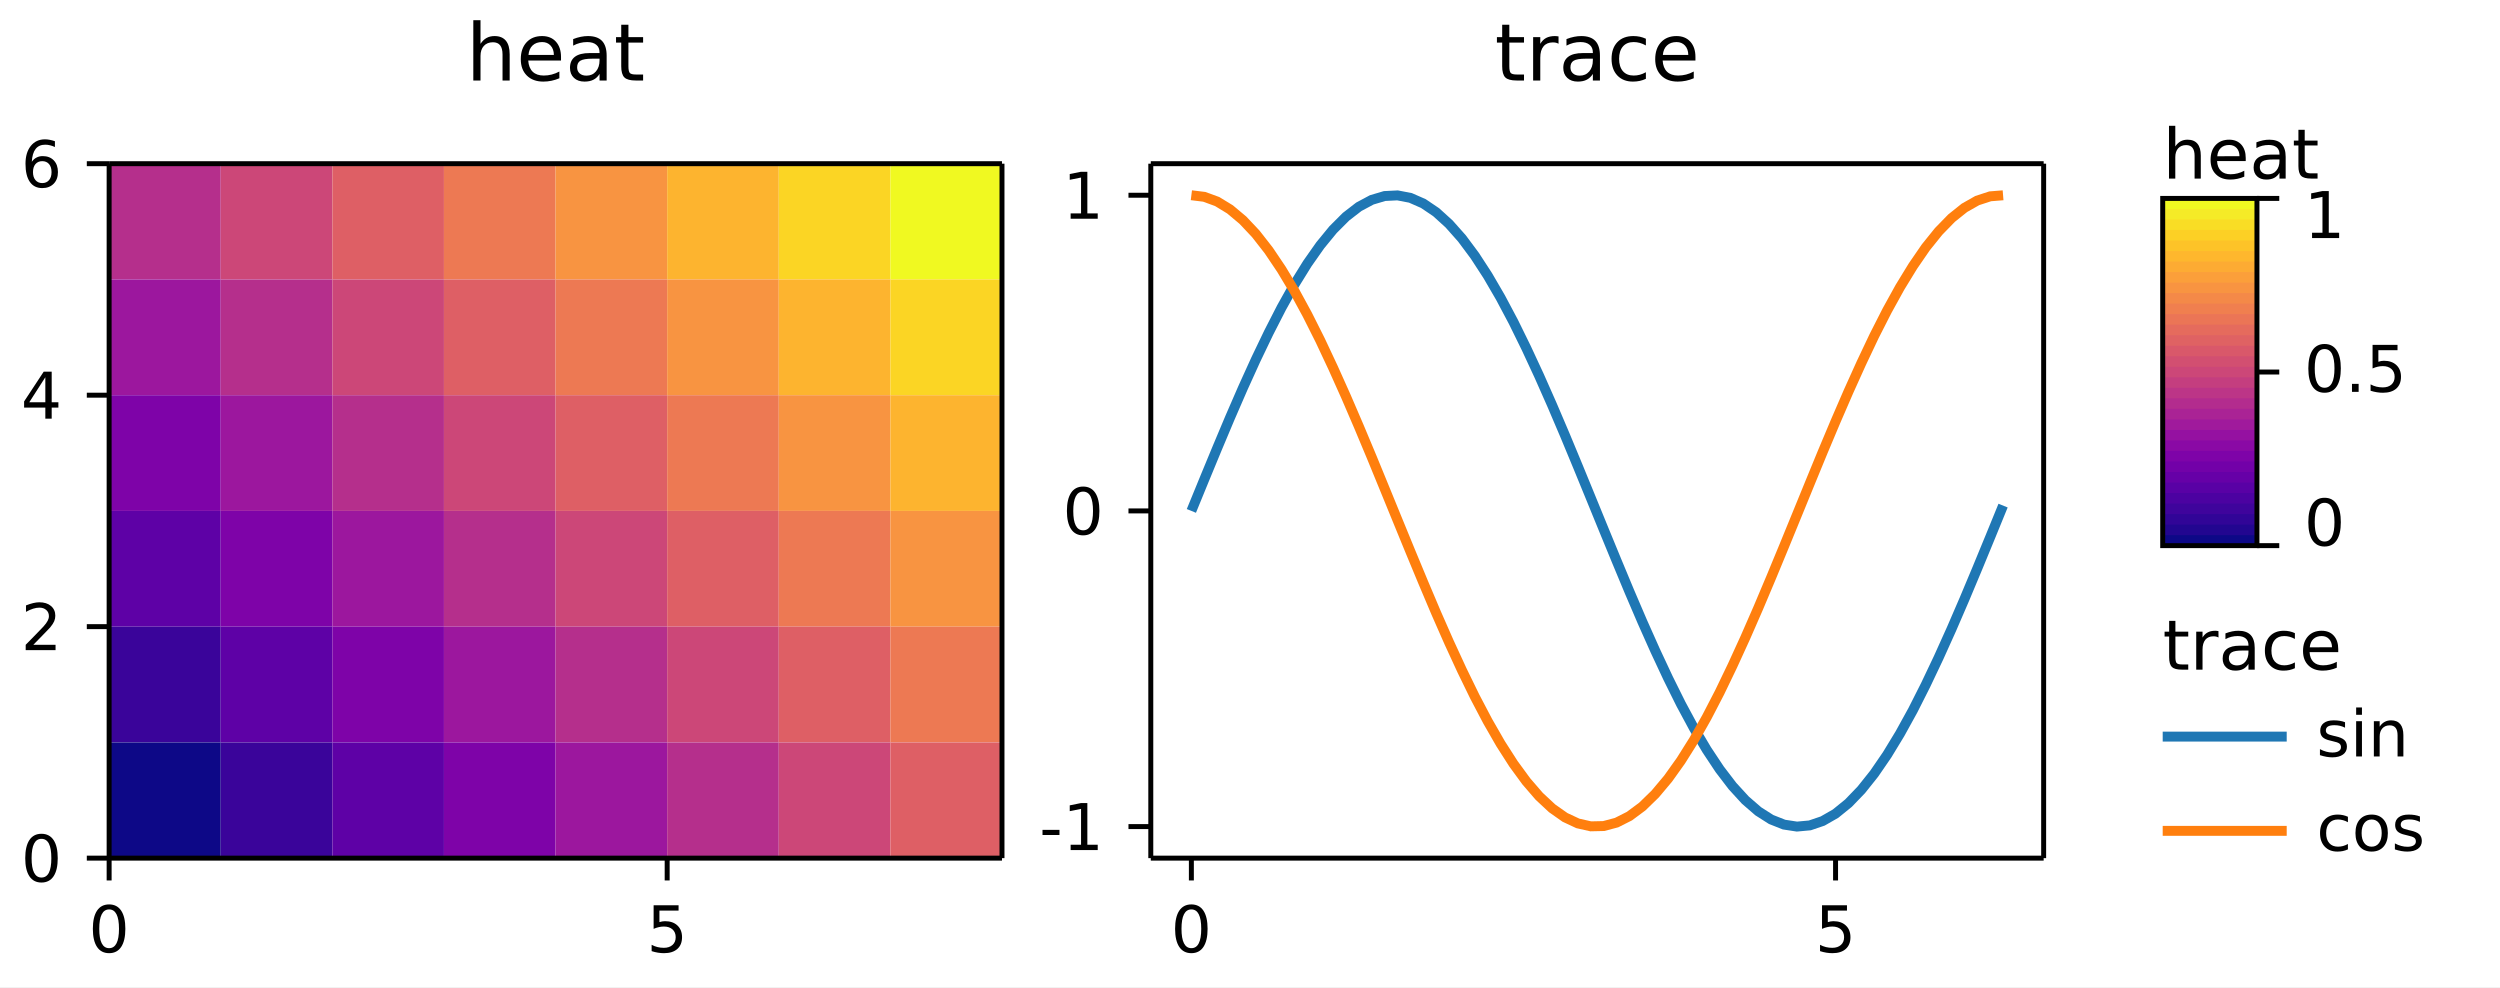
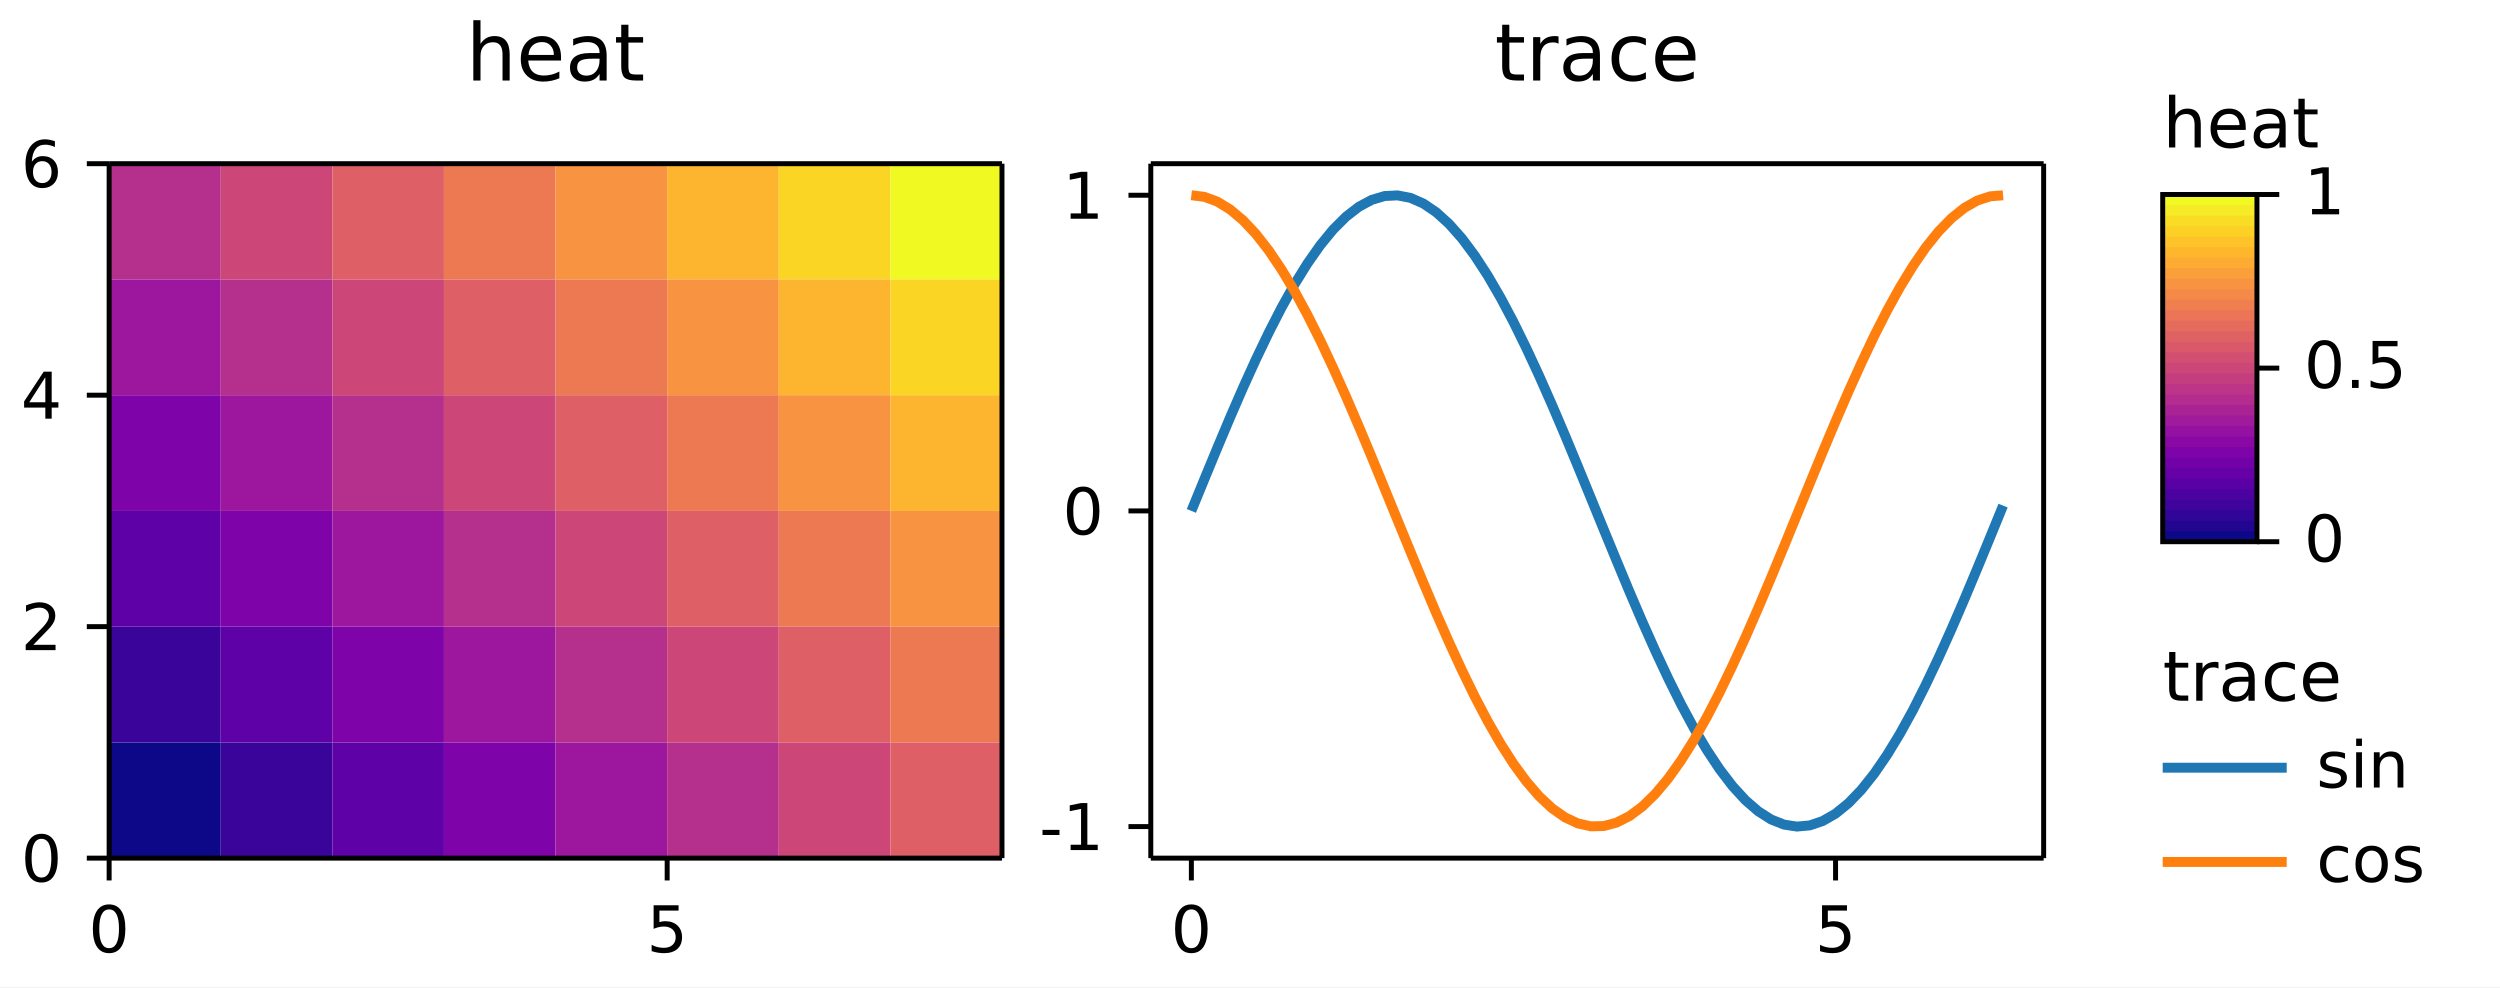
- <svg xmlns="http://www.w3.org/2000/svg" width="504" height="199" viewBox="0 0 504 199" font-family="DejaVu Sans, Bitstream Vera Sans, Verdana, Arial, sans-serif" font-size="11" data-plotlet-version="0.6.2" data-plotlet-schema="2" data-plotlet-kind="layout">
+ <svg xmlns="http://www.w3.org/2000/svg" width="504" height="199" viewBox="0 0 504 199" font-family="DejaVu Sans, Bitstream Vera Sans, Verdana, Arial, sans-serif" font-size="11" data-plotlet-version="0.6.4" data-plotlet-schema="2" data-plotlet-kind="layout">
  <rect width="504" height="199" fill="#fff" />
  <g transform="translate(4,4)">
    <g transform="translate(18.00,29.00)" data-plotlet-kind="panel" data-plotlet-title="heat" data-plotlet-xscale="linear" data-plotlet-yscale="linear" data-plotlet-xlim="0,8" data-plotlet-ylim="0,6" data-plotlet-panel-bbox="4,4,198,191" data-plotlet-data-area="18,29,180,140">
      <svg x="0" y="0" width="180" height="140" overflow="hidden">
        <g class="plotlet-artist" data-plotlet-type="image_cmap" data-plotlet-index="0" data-plotlet-rows="6" data-plotlet-cols="8" data-plotlet-vmin="0" data-plotlet-vmax="1" data-plotlet-cmap="plasma" data-plotlet-data-encoding="rects">
          <rect x="0.00" y="0.00" width="22.50" height="23.33" fill="rgb(181,47,140)" />
          <rect x="22.50" y="0.00" width="22.50" height="23.33" fill="rgb(204,71,120)" />
          <rect x="45.00" y="0.00" width="22.50" height="23.33" fill="rgb(222,95,101)" />
          <rect x="67.50" y="0.00" width="22.50" height="23.33" fill="rgb(237,121,83)" />
          <rect x="90.00" y="0.00" width="22.50" height="23.33" fill="rgb(248,148,65)" />
          <rect x="112.50" y="0.00" width="22.50" height="23.33" fill="rgb(253,180,47)" />
          <rect x="135.00" y="0.00" width="22.50" height="23.33" fill="rgb(251,213,36)" />
          <rect x="157.50" y="0.00" width="22.50" height="23.33" fill="rgb(240,249,33)" />
          <rect x="0.00" y="23.33" width="22.50" height="23.33" fill="rgb(156,23,158)" />
          <rect x="22.50" y="23.33" width="22.50" height="23.33" fill="rgb(181,47,140)" />
          <rect x="45.00" y="23.33" width="22.50" height="23.33" fill="rgb(204,71,120)" />
          <rect x="67.50" y="23.33" width="22.50" height="23.33" fill="rgb(222,95,101)" />
          <rect x="90.00" y="23.33" width="22.50" height="23.33" fill="rgb(237,121,83)" />
          <rect x="112.50" y="23.33" width="22.50" height="23.33" fill="rgb(248,148,65)" />
          <rect x="135.00" y="23.33" width="22.50" height="23.33" fill="rgb(253,180,47)" />
          <rect x="157.50" y="23.33" width="22.50" height="23.33" fill="rgb(251,213,36)" />
          <rect x="0.00" y="46.67" width="22.50" height="23.33" fill="rgb(126,3,168)" />
          <rect x="22.50" y="46.67" width="22.50" height="23.33" fill="rgb(156,23,158)" />
          <rect x="45.00" y="46.67" width="22.50" height="23.33" fill="rgb(181,47,140)" />
          <rect x="67.50" y="46.67" width="22.50" height="23.33" fill="rgb(204,71,120)" />
          <rect x="90.00" y="46.67" width="22.50" height="23.33" fill="rgb(222,95,101)" />
          <rect x="112.50" y="46.67" width="22.50" height="23.33" fill="rgb(237,121,83)" />
          <rect x="135.00" y="46.67" width="22.50" height="23.33" fill="rgb(248,148,65)" />
          <rect x="157.50" y="46.67" width="22.50" height="23.33" fill="rgb(253,180,47)" />
          <rect x="0.00" y="70.00" width="22.50" height="23.33" fill="rgb(94,1,166)" />
          <rect x="22.50" y="70.00" width="22.50" height="23.33" fill="rgb(126,3,168)" />
          <rect x="45.00" y="70.00" width="22.50" height="23.33" fill="rgb(156,23,158)" />
          <rect x="67.50" y="70.00" width="22.50" height="23.33" fill="rgb(181,47,140)" />
          <rect x="90.00" y="70.00" width="22.50" height="23.33" fill="rgb(204,71,120)" />
          <rect x="112.50" y="70.00" width="22.50" height="23.33" fill="rgb(222,95,101)" />
          <rect x="135.00" y="70.00" width="22.50" height="23.33" fill="rgb(237,121,83)" />
          <rect x="157.50" y="70.00" width="22.50" height="23.33" fill="rgb(248,148,65)" />
          <rect x="0.00" y="93.33" width="22.50" height="23.33" fill="rgb(58,4,154)" />
          <rect x="22.50" y="93.33" width="22.50" height="23.33" fill="rgb(94,1,166)" />
          <rect x="45.00" y="93.33" width="22.50" height="23.33" fill="rgb(126,3,168)" />
          <rect x="67.50" y="93.33" width="22.50" height="23.33" fill="rgb(156,23,158)" />
          <rect x="90.00" y="93.33" width="22.50" height="23.33" fill="rgb(181,47,140)" />
          <rect x="112.50" y="93.33" width="22.50" height="23.33" fill="rgb(204,71,120)" />
          <rect x="135.00" y="93.33" width="22.50" height="23.33" fill="rgb(222,95,101)" />
          <rect x="157.50" y="93.33" width="22.50" height="23.33" fill="rgb(237,121,83)" />
          <rect x="0.00" y="116.67" width="22.50" height="23.33" fill="rgb(13,8,135)" />
          <rect x="22.50" y="116.67" width="22.50" height="23.33" fill="rgb(58,4,154)" />
          <rect x="45.00" y="116.67" width="22.50" height="23.33" fill="rgb(94,1,166)" />
          <rect x="67.50" y="116.67" width="22.50" height="23.33" fill="rgb(126,3,168)" />
          <rect x="90.00" y="116.67" width="22.50" height="23.33" fill="rgb(156,23,158)" />
          <rect x="112.50" y="116.67" width="22.50" height="23.33" fill="rgb(181,47,140)" />
          <rect x="135.00" y="116.67" width="22.50" height="23.33" fill="rgb(204,71,120)" />
          <rect x="157.50" y="116.67" width="22.50" height="23.33" fill="rgb(222,95,101)" />
        </g>
      </svg>
      <line x1="0.00" x2="180.00" y1="0.00" y2="0.00" stroke="#000000" stroke-width="1.00" />
      <line x1="0.00" x2="180.00" y1="140.00" y2="140.00" stroke="#000000" stroke-width="1.00" />
      <line x1="0.00" x2="0.00" y1="0.00" y2="140.00" stroke="#000000" stroke-width="1.00" />
      <line x1="180.00" x2="180.00" y1="0.00" y2="140.00" stroke="#000000" stroke-width="1.00" />
      <line x1="0.00" x2="0.00" y1="140.00" y2="144.50" stroke="#000000" stroke-width="1.00" />
      <path d="M-0.00 150.34Q-0.99 150.34 -1.49 151.32Q-1.99 152.29 -1.99 154.25Q-1.99 156.20 -1.49 157.17Q-0.99 158.15 -0.00 158.15Q0.99 158.15 1.49 157.17Q1.99 156.20 1.99 154.25Q1.99 152.29 1.49 151.32Q0.99 150.34 -0.00 150.34ZM-0.00 149.33Q1.59 149.33 2.43 150.59Q3.27 151.85 3.27 154.25Q3.27 156.64 2.43 157.90Q1.59 159.16 -0.00 159.16Q-1.60 159.16 -2.44 157.90Q-3.28 156.64 -3.28 154.25Q-3.28 151.85 -2.44 150.59Q-1.60 149.33 -0.00 149.33Z" fill="#000" />
      <line x1="112.50" x2="112.50" y1="140.00" y2="144.50" stroke="#000000" stroke-width="1.00" />
      <path d="M109.77 149.50H114.80V150.58H110.94V152.90Q111.22 152.81 111.50 152.76Q111.78 152.71 112.06 152.71Q113.65 152.71 114.57 153.58Q115.50 154.45 115.50 155.94Q115.50 157.47 114.55 158.31Q113.59 159.16 111.86 159.16Q111.27 159.16 110.65 159.06Q110.03 158.96 109.37 158.75V157.47Q109.94 157.78 110.55 157.93Q111.16 158.08 111.84 158.08Q112.93 158.08 113.58 157.50Q114.22 156.93 114.22 155.94Q114.22 154.95 113.58 154.37Q112.93 153.79 111.84 153.79Q111.32 153.79 110.81 153.91Q110.30 154.02 109.77 154.26Z" fill="#000" />
      <line x1="0.00" x2="-4.50" y1="140.00" y2="140.00" stroke="#000000" stroke-width="1.00" />
      <path d="M-13.64 136.11Q-14.63 136.11 -15.13 137.08Q-15.63 138.05 -15.63 140.01Q-15.63 141.96 -15.13 142.93Q-14.63 143.91 -13.64 143.91Q-12.64 143.91 -12.14 142.93Q-11.65 141.96 -11.65 140.01Q-11.65 138.05 -12.14 137.08Q-12.64 136.11 -13.64 136.11ZM-13.64 135.09Q-12.05 135.09 -11.20 136.35Q-10.36 137.61 -10.36 140.01Q-10.36 142.40 -11.20 143.66Q-12.05 144.92 -13.64 144.92Q-15.23 144.92 -16.07 143.66Q-16.91 142.40 -16.91 140.01Q-16.91 137.61 -16.07 136.35Q-15.23 135.09 -13.64 135.09Z" fill="#000" />
      <line x1="0.00" x2="-4.50" y1="93.33" y2="93.33" stroke="#000000" stroke-width="1.00" />
      <path d="M-15.28 96.99H-10.80V98.07H-16.82V96.99Q-16.09 96.24 -14.83 94.96Q-13.57 93.69 -13.25 93.32Q-12.63 92.63 -12.39 92.15Q-12.14 91.67 -12.14 91.21Q-12.14 90.45 -12.67 89.98Q-13.20 89.50 -14.05 89.50Q-14.65 89.50 -15.32 89.71Q-15.99 89.92 -16.76 90.35V89.05Q-15.98 88.74 -15.31 88.58Q-14.64 88.42 -14.08 88.42Q-12.60 88.42 -11.73 89.16Q-10.85 89.90 -10.85 91.13Q-10.85 91.71 -11.07 92.24Q-11.29 92.76 -11.87 93.47Q-12.03 93.65 -12.88 94.53Q-13.73 95.41 -15.28 96.99Z" fill="#000" />
      <line x1="0.00" x2="-4.50" y1="46.67" y2="46.67" stroke="#000000" stroke-width="1.00" />
      <path d="M-12.86 43.05 -16.10 48.10H-12.86ZM-13.19 41.93H-11.58V48.10H-10.23V49.17H-11.58V51.41H-12.86V49.17H-17.14V47.93Z" fill="#000" />
      <line x1="0.00" x2="-4.50" y1="0.00" y2="0.00" stroke="#000000" stroke-width="1.00" />
      <path d="M-13.48 -0.51Q-14.34 -0.51 -14.85 0.08Q-15.35 0.67 -15.35 1.70Q-15.35 2.72 -14.85 3.31Q-14.34 3.91 -13.48 3.91Q-12.62 3.91 -12.11 3.31Q-11.61 2.72 -11.61 1.70Q-11.61 0.67 -12.11 0.08Q-12.62 -0.51 -13.48 -0.51ZM-10.93 -4.53V-3.36Q-11.42 -3.59 -11.91 -3.71Q-12.40 -3.83 -12.88 -3.83Q-14.15 -3.83 -14.82 -2.97Q-15.49 -2.12 -15.59 -0.38Q-15.21 -0.94 -14.65 -1.23Q-14.08 -1.53 -13.40 -1.53Q-11.98 -1.53 -11.15 -0.66Q-10.32 0.21 -10.32 1.70Q-10.32 3.16 -11.18 4.04Q-12.05 4.92 -13.48 4.92Q-15.12 4.92 -15.99 3.66Q-16.86 2.40 -16.86 0.01Q-16.86 -2.24 -15.80 -3.57Q-14.73 -4.91 -12.93 -4.91Q-12.45 -4.91 -11.96 -4.81Q-11.47 -4.72 -10.93 -4.53Z" fill="#000" />
      <path d="M80.75 -22.05V-16.77H79.31V-22.01Q79.31 -23.25 78.83 -23.87Q78.34 -24.48 77.38 -24.48Q76.21 -24.48 75.54 -23.74Q74.87 -23.00 74.87 -21.72V-16.77H73.42V-28.93H74.87V-24.16Q75.38 -24.95 76.08 -25.34Q76.78 -25.73 77.70 -25.73Q79.20 -25.73 79.98 -24.80Q80.75 -23.87 80.75 -22.05ZM91.10 -21.51V-20.80H84.49Q84.59 -19.32 85.39 -18.54Q86.19 -17.77 87.62 -17.77Q88.45 -17.77 89.22 -17.97Q90.00 -18.17 90.77 -18.58V-17.22Q89.99 -16.89 89.18 -16.72Q88.37 -16.55 87.53 -16.55Q85.44 -16.55 84.21 -17.77Q82.99 -18.98 82.99 -21.06Q82.99 -23.21 84.15 -24.47Q85.31 -25.73 87.28 -25.73Q89.05 -25.73 90.07 -24.60Q91.10 -23.46 91.10 -21.51ZM89.66 -21.93Q89.65 -23.11 89.00 -23.81Q88.36 -24.52 87.30 -24.52Q86.09 -24.52 85.37 -23.84Q84.65 -23.16 84.54 -21.92ZM97.44 -21.17Q95.70 -21.17 95.02 -20.77Q94.35 -20.38 94.35 -19.41Q94.35 -18.65 94.86 -18.20Q95.36 -17.75 96.23 -17.75Q97.42 -17.75 98.14 -18.60Q98.87 -19.45 98.87 -20.85V-21.17ZM100.30 -21.77V-16.77H98.87V-18.10Q98.38 -17.30 97.64 -16.93Q96.91 -16.55 95.84 -16.55Q94.50 -16.55 93.71 -17.30Q92.91 -18.05 92.91 -19.32Q92.91 -20.80 93.90 -21.55Q94.89 -22.30 96.85 -22.30H98.87V-22.44Q98.87 -23.43 98.21 -23.97Q97.56 -24.52 96.38 -24.52Q95.63 -24.52 94.92 -24.34Q94.21 -24.16 93.55 -23.80V-25.12Q94.34 -25.43 95.09 -25.58Q95.83 -25.73 96.53 -25.73Q98.43 -25.73 99.37 -24.75Q100.30 -23.77 100.30 -21.77ZM104.69 -28.01V-25.52H107.65V-24.41H104.69V-19.66Q104.69 -18.59 104.98 -18.28Q105.27 -17.98 106.17 -17.98H107.65V-16.77H106.17Q104.51 -16.77 103.88 -17.39Q103.24 -18.02 103.24 -19.66V-24.41H102.19V-25.52H103.24V-28.01Z" fill="#000" />
    </g>
    <g transform="translate(228.00,29.00)" data-plotlet-kind="panel" data-plotlet-title="trace" data-plotlet-xscale="linear" data-plotlet-yscale="linear" data-plotlet-xlim="-0.315,6.615" data-plotlet-ylim="-1.09991942,1.099996163" data-plotlet-panel-bbox="210,4,202,191" data-plotlet-data-area="22,29,180,140">
      <svg x="0" y="0" width="180" height="140" overflow="hidden">
        <g class="plotlet-artist" data-plotlet-type="line" data-plotlet-index="0" data-plotlet-label="sin" data-plotlet-color="#1f77b4" data-plotlet-n="64" data-plotlet-x-min="0" data-plotlet-x-max="6.3" data-plotlet-y-min="-0.9999232576" data-plotlet-y-max="0.999573603">
          <path d="M8.18,70.00L10.78,63.65L13.38,57.36L15.97,51.20L18.57,45.22L21.17,39.49L23.77,34.07L26.36,29.01L28.96,24.35L31.56,20.15L34.16,16.45L36.75,13.29L39.35,10.69L41.95,8.68L44.55,7.29L47.14,6.52L49.74,6.39L52.34,6.89L54.94,8.03L57.53,9.78L60.13,12.14L62.73,15.07L65.32,18.55L67.92,22.55L70.52,27.02L73.12,31.92L75.71,37.20L78.31,42.80L80.91,48.68L83.51,54.78L86.10,61.02L88.70,67.36L91.30,73.72L93.90,80.04L96.49,86.26L99.09,92.33L101.69,98.16L104.29,103.72L106.88,108.94L109.48,113.77L112.08,118.16L114.68,122.08L117.27,125.47L119.87,128.31L122.47,130.56L125.06,132.21L127.66,133.24L130.26,133.64L132.86,133.40L135.45,132.52L138.05,131.03L140.65,128.92L143.25,126.22L145.84,122.97L148.44,119.18L151.04,114.90L153.64,110.18L156.23,105.05L158.83,99.57L161.43,93.80L164.03,87.78L166.62,81.60L169.22,75.29L171.82,68.93" fill="none" stroke="#1f77b4" stroke-width="2.00" />
        </g>
        <g class="plotlet-artist" data-plotlet-type="line" data-plotlet-index="1" data-plotlet-label="cos" data-plotlet-color="#ff7f0e" data-plotlet-n="64" data-plotlet-x-min="0" data-plotlet-x-max="6.3" data-plotlet-y-min="-0.9991351503" data-plotlet-y-max="1">
          <path d="M8.18,6.36L10.78,6.68L13.38,7.63L15.97,9.21L18.57,11.39L21.17,14.15L23.77,17.48L26.36,21.33L28.96,25.66L31.56,30.44L34.16,35.62L36.75,41.14L39.35,46.94L41.95,52.98L44.55,59.19L47.14,65.50L49.74,71.86L52.34,78.20L54.94,84.46L57.53,90.58L60.13,96.49L62.73,102.13L65.32,107.45L67.92,112.40L70.52,116.93L73.12,120.99L75.71,124.53L78.31,127.54L80.91,129.96L83.51,131.79L86.10,133.00L88.70,133.59L91.30,133.53L93.90,132.84L96.49,131.53L99.09,129.60L101.69,127.07L104.29,123.97L106.88,120.34L109.48,116.20L112.08,111.60L114.68,106.58L117.27,101.20L119.87,95.51L122.47,89.56L125.06,83.42L127.66,77.14L130.26,70.79L132.86,64.43L135.45,58.13L138.05,51.95L140.65,45.95L143.25,40.19L145.84,34.72L148.44,29.61L151.04,24.90L153.64,20.65L156.23,16.88L158.83,13.65L161.43,10.98L164.03,8.90L166.62,7.43L169.22,6.58L171.82,6.37" fill="none" stroke="#ff7f0e" stroke-width="2.00" />
        </g>
      </svg>
      <line x1="0.00" x2="180.00" y1="0.00" y2="0.00" stroke="#000000" stroke-width="1.00" />
      <line x1="0.00" x2="180.00" y1="140.00" y2="140.00" stroke="#000000" stroke-width="1.00" />
      <line x1="0.00" x2="0.00" y1="0.00" y2="140.00" stroke="#000000" stroke-width="1.00" />
      <line x1="180.00" x2="180.00" y1="0.00" y2="140.00" stroke="#000000" stroke-width="1.00" />
      <line x1="8.18" x2="8.18" y1="140.00" y2="144.50" stroke="#000000" stroke-width="1.00" />
      <path d="M8.18 150.34Q7.19 150.34 6.69 151.32Q6.19 152.29 6.19 154.25Q6.19 156.20 6.69 157.17Q7.19 158.15 8.18 158.15Q9.18 158.15 9.67 157.17Q10.17 156.20 10.17 154.25Q10.17 152.29 9.67 151.32Q9.18 150.34 8.18 150.34ZM8.18 149.33Q9.77 149.33 10.61 150.59Q11.45 151.85 11.45 154.25Q11.45 156.64 10.61 157.90Q9.77 159.16 8.18 159.16Q6.59 159.16 5.74 157.90Q4.90 156.64 4.90 154.25Q4.90 151.85 5.74 150.59Q6.59 149.33 8.18 149.33Z" fill="#000" />
      <line x1="138.05" x2="138.05" y1="140.00" y2="144.50" stroke="#000000" stroke-width="1.00" />
      <path d="M135.32 149.50H140.35V150.58H136.49V152.90Q136.77 152.81 137.05 152.76Q137.33 152.71 137.61 152.71Q139.20 152.71 140.12 153.58Q141.05 154.45 141.05 155.94Q141.05 157.47 140.10 158.31Q139.15 159.16 137.41 159.16Q136.82 159.16 136.20 159.06Q135.58 158.96 134.92 158.75V157.47Q135.49 157.78 136.10 157.93Q136.71 158.08 137.39 158.08Q138.49 158.08 139.13 157.50Q139.77 156.93 139.77 155.94Q139.77 154.95 139.13 154.37Q138.49 153.79 137.39 153.79Q136.87 153.79 136.36 153.91Q135.85 154.02 135.32 154.26Z" fill="#000" />
      <line x1="0.00" x2="-4.50" y1="133.64" y2="133.64" stroke="#000000" stroke-width="1.00" />
      <path d="M-21.83 134.30H-18.41V135.34H-21.83ZM-16.16 137.30H-14.06V130.07L-16.34 130.53V129.36L-14.08 128.90H-12.79V137.30H-10.70V138.38H-16.16Z" fill="#000" />
      <line x1="0.00" x2="-4.50" y1="70.00" y2="70.00" stroke="#000000" stroke-width="1.00" />
      <path d="M-13.64 66.11Q-14.63 66.11 -15.13 67.08Q-15.63 68.06 -15.63 70.01Q-15.63 71.96 -15.13 72.94Q-14.63 73.91 -13.64 73.91Q-12.64 73.91 -12.14 72.94Q-11.65 71.96 -11.65 70.01Q-11.65 68.06 -12.14 67.08Q-12.64 66.11 -13.64 66.11ZM-13.64 65.09Q-12.05 65.09 -11.20 66.35Q-10.36 67.61 -10.36 70.01Q-10.36 72.41 -11.20 73.67Q-12.05 74.93 -13.64 74.93Q-15.23 74.93 -16.07 73.67Q-16.91 72.41 -16.91 70.01Q-16.91 67.61 -16.07 66.35Q-15.23 65.09 -13.64 65.09Z" fill="#000" />
      <line x1="0.00" x2="-4.50" y1="6.36" y2="6.36" stroke="#000000" stroke-width="1.00" />
      <path d="M-16.16 10.02H-14.06V2.79L-16.34 3.25V2.08L-14.08 1.63H-12.79V10.02H-10.70V11.10H-16.16Z" fill="#000" />
      <path d="M72.28 -28.01V-25.52H75.24V-24.41H72.28V-19.66Q72.28 -18.59 72.57 -18.28Q72.87 -17.98 73.77 -17.98H75.24V-16.77H73.77Q72.10 -16.77 71.47 -17.39Q70.84 -18.02 70.84 -19.66V-24.41H69.78V-25.52H70.84V-28.01ZM82.20 -24.18Q81.96 -24.32 81.68 -24.39Q81.39 -24.45 81.05 -24.45Q79.83 -24.45 79.18 -23.66Q78.52 -22.87 78.52 -21.38V-16.77H77.08V-25.52H78.52V-24.16Q78.98 -24.96 79.70 -25.35Q80.43 -25.73 81.47 -25.73Q81.62 -25.73 81.80 -25.71Q81.98 -25.70 82.20 -25.66ZM87.69 -21.17Q85.95 -21.17 85.27 -20.77Q84.60 -20.38 84.60 -19.41Q84.60 -18.65 85.11 -18.20Q85.61 -17.75 86.48 -17.75Q87.67 -17.75 88.39 -18.60Q89.12 -19.45 89.12 -20.85V-21.17ZM90.55 -21.77V-16.77H89.12V-18.10Q88.62 -17.30 87.89 -16.93Q87.16 -16.55 86.09 -16.55Q84.75 -16.55 83.96 -17.30Q83.16 -18.05 83.16 -19.32Q83.16 -20.80 84.15 -21.55Q85.14 -22.30 87.10 -22.30H89.12V-22.44Q89.12 -23.43 88.46 -23.97Q87.81 -24.52 86.63 -24.52Q85.88 -24.52 85.17 -24.34Q84.46 -24.16 83.80 -23.80V-25.12Q84.59 -25.43 85.34 -25.58Q86.08 -25.73 86.78 -25.73Q88.68 -25.73 89.62 -24.75Q90.55 -23.77 90.55 -21.77ZM99.81 -25.19V-23.84Q99.20 -24.18 98.59 -24.35Q97.98 -24.52 97.35 -24.52Q95.95 -24.52 95.18 -23.63Q94.41 -22.74 94.41 -21.14Q94.41 -19.54 95.18 -18.65Q95.95 -17.77 97.35 -17.77Q97.98 -17.77 98.59 -17.93Q99.20 -18.10 99.81 -18.44V-17.11Q99.21 -16.83 98.57 -16.69Q97.92 -16.55 97.20 -16.55Q95.22 -16.55 94.05 -17.79Q92.89 -19.03 92.89 -21.14Q92.89 -23.28 94.07 -24.51Q95.24 -25.73 97.29 -25.73Q97.95 -25.73 98.59 -25.60Q99.22 -25.46 99.81 -25.19ZM109.80 -21.51V-20.80H103.19Q103.28 -19.32 104.08 -18.54Q104.88 -17.77 106.31 -17.77Q107.14 -17.77 107.92 -17.97Q108.70 -18.17 109.46 -18.58V-17.22Q108.69 -16.89 107.88 -16.72Q107.06 -16.55 106.23 -16.55Q104.13 -16.55 102.91 -17.77Q101.69 -18.98 101.69 -21.06Q101.69 -23.21 102.85 -24.47Q104.01 -25.73 105.98 -25.73Q107.74 -25.73 108.77 -24.60Q109.80 -23.46 109.80 -21.51ZM108.36 -21.93Q108.34 -23.11 107.70 -23.81Q107.05 -24.52 105.99 -24.52Q104.79 -24.52 104.07 -23.84Q103.34 -23.16 103.23 -21.92Z" fill="#000" />
    </g>
    <g transform="translate(421.00,0.00)" data-plotlet-kind="legend" data-plotlet-legend-bbox="425,4,75,191">
-       <g transform="translate(0,10.00)">
+       <g transform="translate(0,3.73)">
        <path d="M18.68 17.38V22.00H17.43V17.42Q17.43 16.33 17.00 15.79Q16.58 15.25 15.73 15.25Q14.71 15.25 14.12 15.90Q13.54 16.55 13.54 17.67V22.00H12.27V11.36H13.54V15.53Q13.99 14.84 14.60 14.50Q15.21 14.16 16.01 14.16Q17.33 14.16 18.01 14.98Q18.68 15.79 18.68 17.38ZM27.74 17.86V18.47H21.96Q22.04 19.77 22.74 20.45Q23.44 21.13 24.69 21.13Q25.42 21.13 26.10 20.95Q26.78 20.78 27.45 20.42V21.61Q26.77 21.90 26.06 22.05Q25.35 22.20 24.62 22.20Q22.79 22.20 21.72 21.13Q20.65 20.07 20.65 18.25Q20.65 16.37 21.66 15.26Q22.68 14.16 24.40 14.16Q25.94 14.16 26.84 15.15Q27.74 16.15 27.74 17.86ZM26.48 17.49Q26.47 16.46 25.91 15.84Q25.34 15.23 24.41 15.23Q23.36 15.23 22.73 15.82Q22.09 16.42 22.00 17.50ZM33.29 18.15Q31.76 18.15 31.17 18.50Q30.58 18.85 30.58 19.69Q30.58 20.36 31.03 20.75Q31.47 21.15 32.23 21.15Q33.27 21.15 33.90 20.40Q34.54 19.66 34.54 18.43V18.15ZM35.79 17.63V22.00H34.54V20.84Q34.11 21.54 33.46 21.87Q32.82 22.20 31.89 22.20Q30.71 22.20 30.02 21.54Q29.33 20.88 29.33 19.77Q29.33 18.48 30.19 17.82Q31.06 17.17 32.77 17.17H34.54V17.04Q34.54 16.18 33.97 15.70Q33.39 15.23 32.36 15.23Q31.71 15.23 31.08 15.38Q30.46 15.54 29.89 15.85V14.69Q30.58 14.43 31.23 14.29Q31.88 14.16 32.49 14.16Q34.15 14.16 34.97 15.02Q35.79 15.88 35.79 17.63ZM39.63 12.17V14.34H42.22V15.32H39.63V19.48Q39.63 20.41 39.89 20.68Q40.14 20.95 40.93 20.95H42.22V22.00H40.93Q39.47 22.00 38.92 21.46Q38.36 20.91 38.36 19.48V15.32H37.44V14.34H38.36V12.17Z" fill="#000" />
-         <rect x="11.00" y="26.00" width="19.00" height="3.12" fill="rgb(240,249,33)" />
-         <rect x="11.00" y="28.12" width="19.00" height="3.12" fill="rgb(245,235,39)" />
-         <rect x="11.00" y="30.24" width="19.00" height="3.12" fill="rgb(249,221,37)" />
-         <rect x="11.00" y="32.36" width="19.00" height="3.12" fill="rgb(252,208,37)" />
-         <rect x="11.00" y="34.48" width="19.00" height="3.12" fill="rgb(253,195,40)" />
-         <rect x="11.00" y="36.61" width="19.00" height="3.12" fill="rgb(254,183,45)" />
-         <rect x="11.00" y="38.73" width="19.00" height="3.12" fill="rgb(253,171,51)" />
-         <rect x="11.00" y="40.85" width="19.00" height="3.12" fill="rgb(251,159,58)" />
-         <rect x="11.00" y="42.97" width="19.00" height="3.12" fill="rgb(248,148,65)" />
-         <rect x="11.00" y="45.09" width="19.00" height="3.12" fill="rgb(244,137,72)" />
-         <rect x="11.00" y="47.21" width="19.00" height="3.12" fill="rgb(240,127,79)" />
-         <rect x="11.00" y="49.33" width="19.00" height="3.12" fill="rgb(235,117,86)" />
-         <rect x="11.00" y="51.45" width="19.00" height="3.12" fill="rgb(229,107,93)" />
-         <rect x="11.00" y="53.58" width="19.00" height="3.12" fill="rgb(223,98,99)" />
-         <rect x="11.00" y="55.70" width="19.00" height="3.12" fill="rgb(217,88,106)" />
-         <rect x="11.00" y="57.82" width="19.00" height="3.12" fill="rgb(210,79,113)" />
-         <rect x="11.00" y="59.94" width="19.00" height="3.12" fill="rgb(204,71,120)" />
-         <rect x="11.00" y="62.06" width="19.00" height="3.12" fill="rgb(196,62,127)" />
-         <rect x="11.00" y="64.18" width="19.00" height="3.12" fill="rgb(188,53,135)" />
-         <rect x="11.00" y="66.30" width="19.00" height="3.12" fill="rgb(179,44,142)" />
-         <rect x="11.00" y="68.42" width="19.00" height="3.12" fill="rgb(170,35,149)" />
-         <rect x="11.00" y="70.55" width="19.00" height="3.12" fill="rgb(160,26,156)" />
-         <rect x="11.00" y="72.67" width="19.00" height="3.12" fill="rgb(149,17,161)" />
-         <rect x="11.00" y="74.79" width="19.00" height="3.12" fill="rgb(138,9,165)" />
-         <rect x="11.00" y="76.91" width="19.00" height="3.12" fill="rgb(126,3,168)" />
-         <rect x="11.00" y="79.03" width="19.00" height="3.12" fill="rgb(114,1,168)" />
-         <rect x="11.00" y="81.15" width="19.00" height="3.12" fill="rgb(102,0,167)" />
-         <rect x="11.00" y="83.27" width="19.00" height="3.12" fill="rgb(89,1,165)" />
-         <rect x="11.00" y="85.39" width="19.00" height="3.12" fill="rgb(76,2,161)" />
-         <rect x="11.00" y="87.52" width="19.00" height="3.12" fill="rgb(63,4,156)" />
-         <rect x="11.00" y="89.64" width="19.00" height="3.12" fill="rgb(49,5,151)" />
-         <rect x="11.00" y="91.76" width="19.00" height="3.12" fill="rgb(34,6,144)" />
-         <rect x="11.00" y="93.88" width="19.00" height="2.12" fill="rgb(13,8,135)" />
-         <rect x="11.00" y="26.00" width="19.00" height="70.00" fill="none" stroke="#000000" stroke-width="1.00" />
-         <line x1="30.00" x2="34.50" y1="96.00" y2="96.00" stroke="#000000" stroke-width="1.00" />
-         <path d="M43.63 87.37Q42.64 87.37 42.14 88.34Q41.65 89.32 41.65 91.27Q41.65 93.22 42.14 94.19Q42.64 95.17 43.63 95.17Q44.63 95.17 45.13 94.19Q45.63 93.22 45.63 91.27Q45.63 89.32 45.13 88.34Q44.63 87.37 43.63 87.37ZM43.63 86.35Q45.23 86.35 46.07 87.61Q46.91 88.87 46.91 91.27Q46.91 93.66 46.07 94.92Q45.23 96.18 43.63 96.18Q42.04 96.18 41.20 94.92Q40.36 93.66 40.36 91.27Q40.36 88.87 41.20 87.61Q42.04 86.35 43.63 86.35Z" fill="#000" />
-         <line x1="30.00" x2="34.50" y1="61.00" y2="61.00" stroke="#000000" stroke-width="1.00" />
-         <path d="M43.63 56.37Q42.64 56.37 42.14 57.34Q41.65 58.32 41.65 60.27Q41.65 62.22 42.14 63.19Q42.64 64.17 43.63 64.17Q44.63 64.17 45.13 63.19Q45.63 62.22 45.63 60.27Q45.63 58.32 45.13 57.34Q44.63 56.37 43.63 56.37ZM43.63 55.35Q45.23 55.35 46.07 56.61Q46.91 57.87 46.91 60.27Q46.91 62.66 46.07 63.92Q45.23 65.18 43.63 65.18Q42.04 65.18 41.20 63.92Q40.36 62.66 40.36 60.27Q40.36 57.87 41.20 56.61Q42.04 55.35 43.63 55.35ZM49.16 63.39H50.50V65.00H49.16ZM53.31 55.52H58.34V56.60H54.48V58.93Q54.76 58.83 55.04 58.78Q55.32 58.73 55.60 58.73Q57.18 58.73 58.11 59.60Q59.04 60.47 59.04 61.96Q59.04 63.49 58.09 64.34Q57.13 65.18 55.40 65.18Q54.80 65.18 54.19 65.08Q53.57 64.98 52.91 64.78V63.49Q53.48 63.80 54.09 63.95Q54.70 64.10 55.38 64.10Q56.47 64.10 57.11 63.53Q57.76 62.95 57.76 61.96Q57.76 60.97 57.11 60.39Q56.47 59.81 55.38 59.81Q54.86 59.81 54.35 59.93Q53.84 60.04 53.31 60.28Z" fill="#000" />
-         <line x1="30.00" x2="34.50" y1="26.00" y2="26.00" stroke="#000000" stroke-width="1.00" />
-         <path d="M41.11 32.92H43.21V25.69L40.93 26.15V24.98L43.19 24.52H44.48V32.92H46.57V34.00H41.11Z" fill="#000" />
-         <path d="M13.56 111.17V113.34H16.15V114.32H13.56V118.48Q13.56 119.41 13.82 119.68Q14.08 119.95 14.86 119.95H16.15V121.00H14.86Q13.41 121.00 12.85 120.46Q12.30 119.91 12.30 118.48V114.32H11.38V113.34H12.30V111.17ZM22.25 114.52Q22.03 114.40 21.78 114.34Q21.53 114.28 21.23 114.28Q20.17 114.28 19.60 114.97Q19.03 115.67 19.03 116.97V121.00H17.76V113.34H19.03V114.53Q19.42 113.84 20.06 113.50Q20.69 113.16 21.60 113.16Q21.73 113.16 21.89 113.18Q22.05 113.19 22.24 113.23ZM27.04 117.15Q25.52 117.15 24.93 117.50Q24.34 117.85 24.34 118.69Q24.34 119.36 24.78 119.75Q25.23 120.15 25.98 120.15Q27.03 120.15 27.66 119.40Q28.29 118.66 28.29 117.43V117.15ZM29.55 116.63V121.00H28.29V119.84Q27.86 120.54 27.22 120.87Q26.58 121.20 25.65 121.20Q24.47 121.20 23.78 120.54Q23.09 119.88 23.09 118.77Q23.09 117.48 23.95 116.82Q24.82 116.17 26.53 116.17H28.29V116.04Q28.29 115.18 27.72 114.70Q27.15 114.23 26.12 114.23Q25.46 114.23 24.84 114.38Q24.22 114.54 23.65 114.85V113.69Q24.34 113.43 24.99 113.29Q25.64 113.16 26.25 113.16Q27.91 113.16 28.73 114.02Q29.55 114.88 29.55 116.63ZM37.65 113.64V114.81Q37.12 114.52 36.58 114.37Q36.05 114.23 35.50 114.23Q34.28 114.23 33.60 115.00Q32.92 115.78 32.92 117.18Q32.92 118.58 33.60 119.36Q34.28 120.13 35.50 120.13Q36.05 120.13 36.58 119.98Q37.12 119.84 37.65 119.54V120.71Q37.13 120.95 36.56 121.08Q36.00 121.20 35.36 121.20Q33.63 121.20 32.62 120.11Q31.60 119.02 31.60 117.18Q31.60 115.31 32.63 114.23Q33.65 113.16 35.45 113.16Q36.03 113.16 36.58 113.28Q37.13 113.40 37.65 113.64ZM46.39 116.86V117.47H40.61Q40.69 118.77 41.39 119.45Q42.09 120.13 43.34 120.13Q44.07 120.13 44.75 119.95Q45.43 119.78 46.10 119.42V120.61Q45.42 120.90 44.71 121.05Q44.00 121.20 43.27 121.20Q41.43 121.20 40.36 120.13Q39.29 119.07 39.29 117.25Q39.29 115.37 40.31 114.26Q41.32 113.16 43.05 113.16Q44.59 113.16 45.49 114.15Q46.39 115.15 46.39 116.86ZM45.13 116.49Q45.12 115.46 44.55 114.84Q43.99 114.23 43.06 114.23Q42.01 114.23 41.38 114.82Q40.74 115.42 40.65 116.50Z" fill="#000" />
-         <line x1="11.00" x2="36.00" y1="134.50" y2="134.50" stroke="#1f77b4" stroke-width="2.00" />
-         <path d="M47.76 131.60V132.70Q47.26 132.45 46.73 132.32Q46.20 132.20 45.62 132.20Q44.75 132.20 44.32 132.46Q43.89 132.73 43.89 133.26Q43.89 133.67 44.20 133.90Q44.51 134.13 45.45 134.34L45.85 134.43Q47.09 134.70 47.61 135.18Q48.14 135.67 48.14 136.54Q48.14 137.53 47.35 138.11Q46.57 138.68 45.20 138.68Q44.63 138.68 44.01 138.57Q43.39 138.46 42.70 138.24V137.03Q43.35 137.37 43.98 137.54Q44.61 137.71 45.22 137.71Q46.05 137.71 46.49 137.42Q46.94 137.14 46.94 136.63Q46.94 136.15 46.62 135.90Q46.30 135.64 45.21 135.41L44.81 135.31Q43.72 135.08 43.24 134.61Q42.76 134.14 42.76 133.31Q42.76 132.31 43.47 131.77Q44.18 131.22 45.48 131.22Q46.13 131.22 46.70 131.31Q47.27 131.41 47.76 131.60ZM50.00 131.39H51.17V138.50H50.00ZM50.00 128.62H51.17V130.10H50.00ZM59.52 134.21V138.50H58.35V134.25Q58.35 133.24 57.96 132.74Q57.56 132.23 56.78 132.23Q55.83 132.23 55.29 132.84Q54.74 133.44 54.74 134.48V138.50H53.57V131.39H54.74V132.50Q55.16 131.85 55.73 131.54Q56.29 131.22 57.04 131.22Q58.26 131.22 58.89 131.98Q59.52 132.74 59.52 134.21Z" fill="#000" />
-         <line x1="11.00" x2="36.00" y1="153.50" y2="153.50" stroke="#ff7f0e" stroke-width="2.00" />
-         <path d="M48.34 150.66V151.76Q47.85 151.48 47.35 151.35Q46.85 151.21 46.34 151.21Q45.21 151.21 44.58 151.93Q43.95 152.65 43.95 153.95Q43.95 155.25 44.58 155.97Q45.21 156.69 46.34 156.69Q46.85 156.69 47.35 156.56Q47.85 156.42 48.34 156.15V157.23Q47.85 157.46 47.33 157.57Q46.81 157.68 46.21 157.68Q44.61 157.68 43.66 156.67Q42.72 155.67 42.72 153.95Q42.72 152.21 43.67 151.22Q44.63 150.22 46.29 150.22Q46.83 150.22 47.34 150.33Q47.86 150.44 48.34 150.66ZM53.13 151.21Q52.19 151.21 51.64 151.94Q51.10 152.68 51.10 153.95Q51.10 155.23 51.64 155.96Q52.18 156.69 53.13 156.69Q54.06 156.69 54.61 155.96Q55.15 155.22 55.15 153.95Q55.15 152.69 54.61 151.95Q54.06 151.21 53.13 151.21ZM53.13 150.22Q54.65 150.22 55.52 151.21Q56.39 152.20 56.39 153.95Q56.39 155.70 55.52 156.69Q54.65 157.68 53.13 157.68Q51.60 157.68 50.73 156.69Q49.86 155.70 49.86 153.95Q49.86 152.20 50.73 151.21Q51.60 150.22 53.13 150.22ZM62.86 150.60V151.70Q62.36 151.45 61.83 151.32Q61.30 151.20 60.73 151.20Q59.86 151.20 59.42 151.46Q58.99 151.73 58.99 152.26Q58.99 152.67 59.30 152.90Q59.61 153.13 60.55 153.34L60.95 153.43Q62.19 153.70 62.72 154.18Q63.24 154.67 63.24 155.54Q63.24 156.53 62.46 157.11Q61.67 157.68 60.30 157.68Q59.73 157.68 59.11 157.57Q58.49 157.46 57.81 157.24V156.03Q58.45 156.37 59.08 156.54Q59.71 156.71 60.33 156.71Q61.15 156.71 61.60 156.42Q62.04 156.14 62.04 155.63Q62.04 155.15 61.72 154.90Q61.40 154.64 60.31 154.41L59.91 154.31Q58.82 154.08 58.34 153.61Q57.86 153.14 57.86 152.31Q57.86 151.31 58.57 150.77Q59.28 150.22 60.59 150.22Q61.23 150.22 61.80 150.31Q62.38 150.41 62.86 150.60Z" fill="#000" />
+         <rect x="11.00" y="31.48" width="19.00" height="3.12" fill="rgb(240,249,33)" />
+         <rect x="11.00" y="33.60" width="19.00" height="3.12" fill="rgb(245,235,39)" />
+         <rect x="11.00" y="35.72" width="19.00" height="3.12" fill="rgb(249,221,37)" />
+         <rect x="11.00" y="37.84" width="19.00" height="3.12" fill="rgb(252,208,37)" />
+         <rect x="11.00" y="39.96" width="19.00" height="3.12" fill="rgb(253,195,40)" />
+         <rect x="11.00" y="42.08" width="19.00" height="3.12" fill="rgb(254,183,45)" />
+         <rect x="11.00" y="44.20" width="19.00" height="3.12" fill="rgb(253,171,51)" />
+         <rect x="11.00" y="46.33" width="19.00" height="3.12" fill="rgb(251,159,58)" />
+         <rect x="11.00" y="48.45" width="19.00" height="3.12" fill="rgb(248,148,65)" />
+         <rect x="11.00" y="50.57" width="19.00" height="3.12" fill="rgb(244,137,72)" />
+         <rect x="11.00" y="52.69" width="19.00" height="3.12" fill="rgb(240,127,79)" />
+         <rect x="11.00" y="54.81" width="19.00" height="3.12" fill="rgb(235,117,86)" />
+         <rect x="11.00" y="56.93" width="19.00" height="3.12" fill="rgb(229,107,93)" />
+         <rect x="11.00" y="59.05" width="19.00" height="3.12" fill="rgb(223,98,99)" />
+         <rect x="11.00" y="61.17" width="19.00" height="3.12" fill="rgb(217,88,106)" />
+         <rect x="11.00" y="63.30" width="19.00" height="3.12" fill="rgb(210,79,113)" />
+         <rect x="11.00" y="65.42" width="19.00" height="3.12" fill="rgb(204,71,120)" />
+         <rect x="11.00" y="67.54" width="19.00" height="3.12" fill="rgb(196,62,127)" />
+         <rect x="11.00" y="69.66" width="19.00" height="3.12" fill="rgb(188,53,135)" />
+         <rect x="11.00" y="71.78" width="19.00" height="3.12" fill="rgb(179,44,142)" />
+         <rect x="11.00" y="73.90" width="19.00" height="3.12" fill="rgb(170,35,149)" />
+         <rect x="11.00" y="76.02" width="19.00" height="3.12" fill="rgb(160,26,156)" />
+         <rect x="11.00" y="78.14" width="19.00" height="3.12" fill="rgb(149,17,161)" />
+         <rect x="11.00" y="80.26" width="19.00" height="3.12" fill="rgb(138,9,165)" />
+         <rect x="11.00" y="82.39" width="19.00" height="3.12" fill="rgb(126,3,168)" />
+         <rect x="11.00" y="84.51" width="19.00" height="3.12" fill="rgb(114,1,168)" />
+         <rect x="11.00" y="86.63" width="19.00" height="3.12" fill="rgb(102,0,167)" />
+         <rect x="11.00" y="88.75" width="19.00" height="3.12" fill="rgb(89,1,165)" />
+         <rect x="11.00" y="90.87" width="19.00" height="3.12" fill="rgb(76,2,161)" />
+         <rect x="11.00" y="92.99" width="19.00" height="3.12" fill="rgb(63,4,156)" />
+         <rect x="11.00" y="95.11" width="19.00" height="3.12" fill="rgb(49,5,151)" />
+         <rect x="11.00" y="97.23" width="19.00" height="3.12" fill="rgb(34,6,144)" />
+         <rect x="11.00" y="99.36" width="19.00" height="2.12" fill="rgb(13,8,135)" />
+         <rect x="11.00" y="31.48" width="19.00" height="70.00" fill="none" stroke="#000000" stroke-width="1.00" />
+         <line x1="30.00" x2="34.50" y1="101.48" y2="101.48" stroke="#000000" stroke-width="1.00" />
+         <path d="M43.63 96.84Q42.64 96.84 42.14 97.82Q41.65 98.79 41.65 100.75Q41.65 102.70 42.14 103.67Q42.64 104.65 43.63 104.65Q44.63 104.65 45.13 103.67Q45.63 102.70 45.63 100.75Q45.63 98.79 45.13 97.82Q44.63 96.84 43.63 96.84ZM43.63 95.83Q45.23 95.83 46.07 97.09Q46.91 98.35 46.91 100.75Q46.91 103.14 46.07 104.40Q45.23 105.66 43.63 105.66Q42.04 105.66 41.20 104.40Q40.36 103.14 40.36 100.75Q40.36 98.35 41.20 97.09Q42.04 95.83 43.63 95.83Z" fill="#000" />
+         <line x1="30.00" x2="34.50" y1="66.48" y2="66.48" stroke="#000000" stroke-width="1.00" />
+         <path d="M43.63 61.84Q42.64 61.84 42.14 62.82Q41.65 63.79 41.65 65.75Q41.65 67.70 42.14 68.67Q42.64 69.65 43.63 69.65Q44.63 69.65 45.13 68.67Q45.63 67.70 45.63 65.75Q45.63 63.79 45.13 62.82Q44.63 61.84 43.63 61.84ZM43.63 60.83Q45.23 60.83 46.07 62.09Q46.91 63.35 46.91 65.75Q46.91 68.14 46.07 69.40Q45.23 70.66 43.63 70.66Q42.04 70.66 41.20 69.40Q40.36 68.14 40.36 65.75Q40.36 63.35 41.20 62.09Q42.04 60.83 43.63 60.83ZM49.16 68.86H50.50V70.48H49.16ZM53.31 61.00H58.34V62.08H54.48V64.40Q54.76 64.31 55.04 64.26Q55.32 64.21 55.60 64.21Q57.18 64.21 58.11 65.08Q59.04 65.95 59.04 67.44Q59.04 68.97 58.09 69.81Q57.13 70.66 55.40 70.66Q54.80 70.66 54.19 70.56Q53.57 70.46 52.91 70.25V68.97Q53.48 69.28 54.09 69.43Q54.70 69.58 55.38 69.58Q56.47 69.58 57.11 69.00Q57.76 68.43 57.76 67.44Q57.76 66.45 57.11 65.87Q56.47 65.29 55.38 65.29Q54.86 65.29 54.35 65.41Q53.84 65.52 53.31 65.76Z" fill="#000" />
+         <line x1="30.00" x2="34.50" y1="31.48" y2="31.48" stroke="#000000" stroke-width="1.00" />
+         <path d="M41.11 34.40H43.21V27.17L40.93 27.62V26.46L43.19 26.00H44.48V34.40H46.57V35.48H41.11Z" fill="#000" />
+         <path d="M13.56 123.71V125.89H16.15V126.86H13.56V131.02Q13.56 131.96 13.82 132.22Q14.08 132.49 14.86 132.49H16.15V133.54H14.86Q13.41 133.54 12.85 133.00Q12.30 132.46 12.30 131.02V126.86H11.38V125.89H12.30V123.71ZM22.25 127.06Q22.03 126.94 21.78 126.88Q21.53 126.82 21.23 126.82Q20.17 126.82 19.60 127.52Q19.03 128.21 19.03 129.51V133.54H17.76V125.89H19.03V127.08Q19.42 126.38 20.06 126.04Q20.69 125.70 21.60 125.70Q21.73 125.70 21.89 125.72Q22.05 125.74 22.24 125.77ZM27.04 129.69Q25.52 129.69 24.93 130.04Q24.34 130.39 24.34 131.23Q24.34 131.90 24.78 132.30Q25.23 132.69 25.98 132.69Q27.03 132.69 27.66 131.95Q28.29 131.21 28.29 129.97V129.69ZM29.55 129.17V133.54H28.29V132.38Q27.86 133.08 27.22 133.41Q26.58 133.74 25.65 133.74Q24.47 133.74 23.78 133.08Q23.09 132.42 23.09 131.31Q23.09 130.02 23.95 129.37Q24.82 128.71 26.53 128.71H28.29V128.59Q28.29 127.72 27.72 127.24Q27.15 126.77 26.12 126.77Q25.46 126.77 24.84 126.93Q24.22 127.08 23.65 127.40V126.24Q24.34 125.97 24.99 125.84Q25.64 125.70 26.25 125.70Q27.91 125.70 28.73 126.56Q29.55 127.42 29.55 129.17ZM37.65 126.18V127.36Q37.12 127.06 36.58 126.92Q36.05 126.77 35.50 126.77Q34.28 126.77 33.60 127.54Q32.92 128.32 32.92 129.72Q32.92 131.12 33.60 131.90Q34.28 132.67 35.50 132.67Q36.05 132.67 36.58 132.53Q37.12 132.38 37.65 132.09V133.25Q37.13 133.50 36.56 133.62Q36.00 133.74 35.36 133.74Q33.63 133.74 32.62 132.65Q31.60 131.57 31.60 129.72Q31.60 127.85 32.63 126.78Q33.65 125.70 35.45 125.70Q36.03 125.70 36.58 125.82Q37.13 125.94 37.65 126.18ZM46.39 129.40V130.02H40.61Q40.69 131.31 41.39 131.99Q42.09 132.67 43.34 132.67Q44.07 132.67 44.75 132.50Q45.43 132.32 46.10 131.96V133.15Q45.42 133.44 44.71 133.59Q44.00 133.74 43.27 133.74Q41.43 133.74 40.36 132.67Q39.29 131.61 39.29 129.79Q39.29 127.91 40.31 126.81Q41.32 125.70 43.05 125.70Q44.59 125.70 45.49 126.70Q46.39 127.69 46.39 129.40ZM45.13 129.03Q45.12 128.00 44.55 127.38Q43.99 126.77 43.06 126.77Q42.01 126.77 41.38 127.36Q40.74 127.96 40.65 129.04Z" fill="#000" />
+         <line x1="11.00" x2="36.00" y1="147.04" y2="147.04" stroke="#1f77b4" stroke-width="2.00" />
+         <path d="M47.76 144.14V145.25Q47.26 144.99 46.73 144.87Q46.20 144.74 45.62 144.74Q44.75 144.74 44.32 145.01Q43.89 145.27 43.89 145.81Q43.89 146.21 44.20 146.44Q44.51 146.68 45.45 146.89L45.85 146.97Q47.09 147.24 47.61 147.73Q48.14 148.21 48.14 149.08Q48.14 150.07 47.35 150.65Q46.57 151.23 45.20 151.23Q44.63 151.23 44.01 151.12Q43.39 151.00 42.70 150.78V149.58Q43.35 149.91 43.98 150.08Q44.61 150.25 45.22 150.25Q46.05 150.25 46.49 149.97Q46.94 149.68 46.94 149.17Q46.94 148.69 46.62 148.44Q46.30 148.19 45.21 147.95L44.81 147.86Q43.72 147.63 43.24 147.16Q42.76 146.68 42.76 145.86Q42.76 144.85 43.47 144.31Q44.18 143.76 45.48 143.76Q46.13 143.76 46.70 143.86Q47.27 143.95 47.76 144.14ZM50.00 143.93H51.17V151.04H50.00ZM50.00 141.17H51.17V142.65H50.00ZM59.52 146.75V151.04H58.35V146.79Q58.35 145.78 57.96 145.28Q57.56 144.78 56.78 144.78Q55.83 144.78 55.29 145.38Q54.74 145.98 54.74 147.02V151.04H53.57V143.93H54.74V145.04Q55.16 144.40 55.73 144.08Q56.29 143.76 57.04 143.76Q58.26 143.76 58.89 144.52Q59.52 145.28 59.52 146.75Z" fill="#000" />
+         <line x1="11.00" x2="36.00" y1="166.04" y2="166.04" stroke="#ff7f0e" stroke-width="2.00" />
+         <path d="M48.34 163.21V164.30Q47.85 164.03 47.35 163.89Q46.85 163.75 46.34 163.75Q45.21 163.75 44.58 164.47Q43.95 165.19 43.95 166.49Q43.95 167.80 44.58 168.52Q45.21 169.24 46.34 169.24Q46.85 169.24 47.35 169.10Q47.85 168.96 48.34 168.69V169.77Q47.85 170.00 47.33 170.11Q46.81 170.23 46.21 170.23Q44.61 170.23 43.66 169.22Q42.72 168.21 42.72 166.49Q42.72 164.76 43.67 163.76Q44.63 162.76 46.29 162.76Q46.83 162.76 47.34 162.87Q47.86 162.98 48.34 163.21ZM53.13 163.75Q52.19 163.75 51.64 164.49Q51.10 165.22 51.10 166.49Q51.10 167.77 51.64 168.50Q52.18 169.24 53.13 169.24Q54.06 169.24 54.61 168.50Q55.15 167.76 55.15 166.49Q55.15 165.23 54.61 164.49Q54.06 163.75 53.13 163.75ZM53.13 162.76Q54.65 162.76 55.52 163.75Q56.39 164.74 56.39 166.49Q56.39 168.24 55.52 169.23Q54.65 170.23 53.13 170.23Q51.60 170.23 50.73 169.23Q49.86 168.24 49.86 166.49Q49.86 164.74 50.73 163.75Q51.60 162.76 53.13 162.76ZM62.86 163.14V164.25Q62.36 163.99 61.83 163.87Q61.30 163.74 60.73 163.74Q59.86 163.74 59.42 164.01Q58.99 164.27 58.99 164.81Q58.99 165.21 59.30 165.44Q59.61 165.68 60.55 165.89L60.95 165.97Q62.19 166.24 62.72 166.73Q63.24 167.21 63.24 168.08Q63.24 169.07 62.46 169.65Q61.67 170.23 60.30 170.23Q59.73 170.23 59.11 170.12Q58.49 170.00 57.81 169.78V168.58Q58.45 168.91 59.08 169.08Q59.71 169.25 60.33 169.25Q61.15 169.25 61.60 168.97Q62.04 168.68 62.04 168.17Q62.04 167.69 61.72 167.44Q61.40 167.19 60.31 166.95L59.91 166.86Q58.82 166.63 58.34 166.16Q57.86 165.68 57.86 164.86Q57.86 163.85 58.57 163.31Q59.28 162.76 60.59 162.76Q61.23 162.76 61.80 162.86Q62.38 162.95 62.86 163.14Z" fill="#000" />
      </g>
    </g>
  </g>
</svg>
